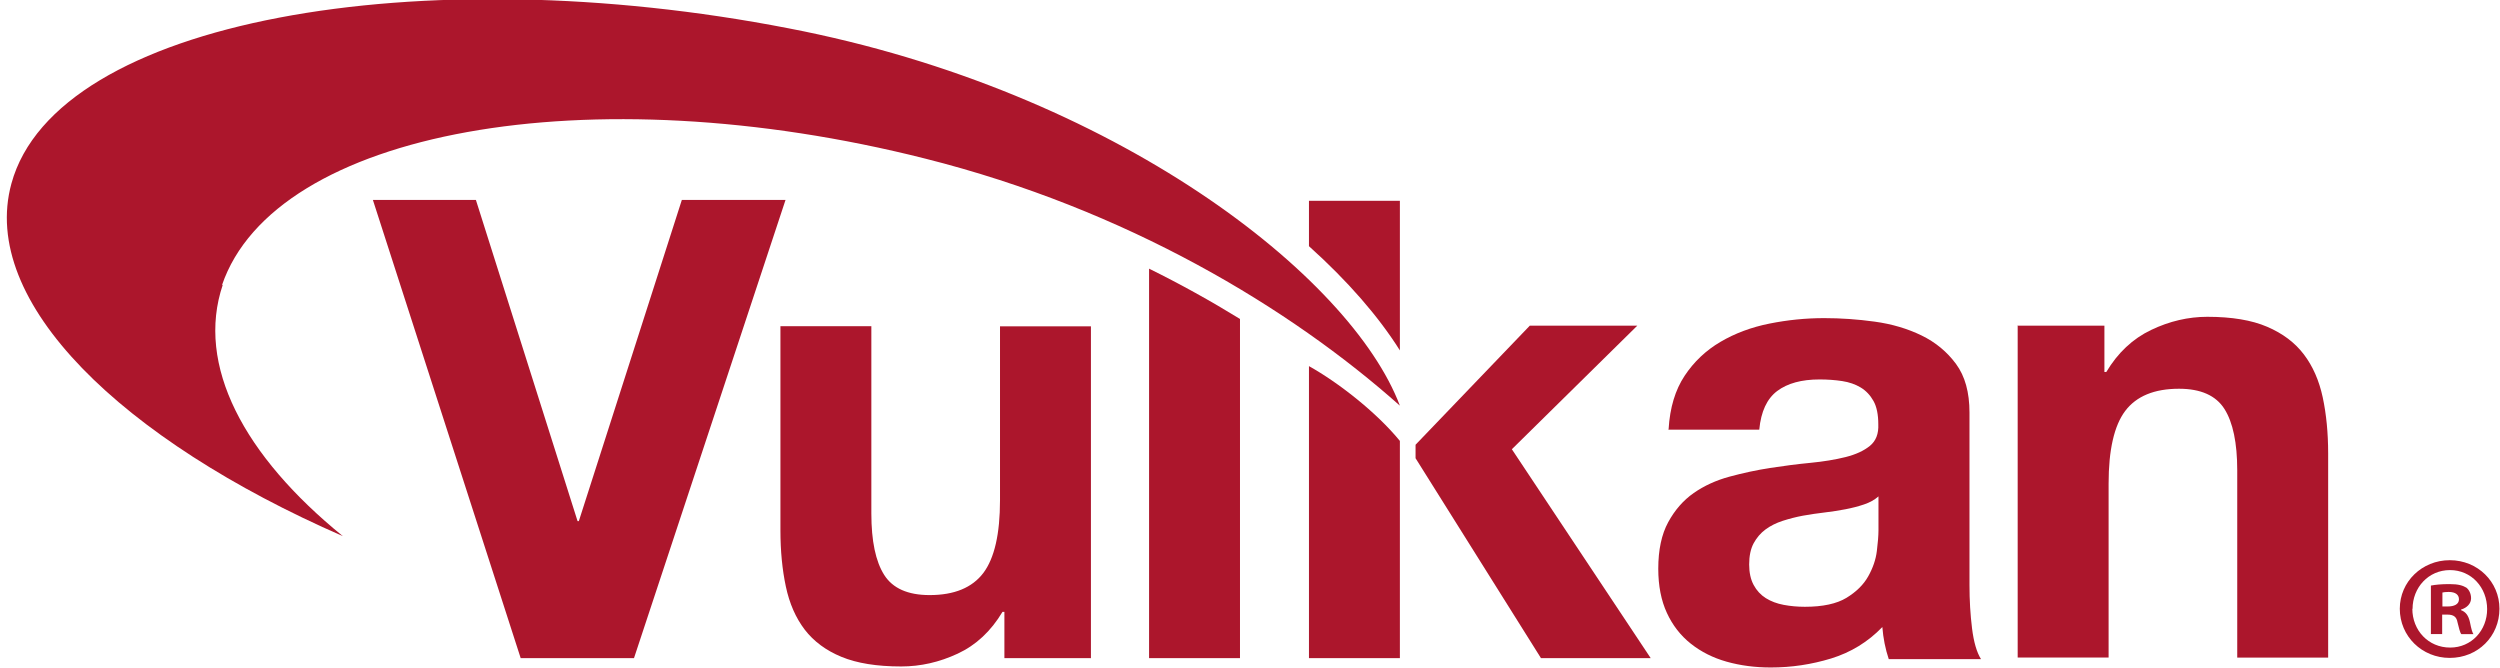
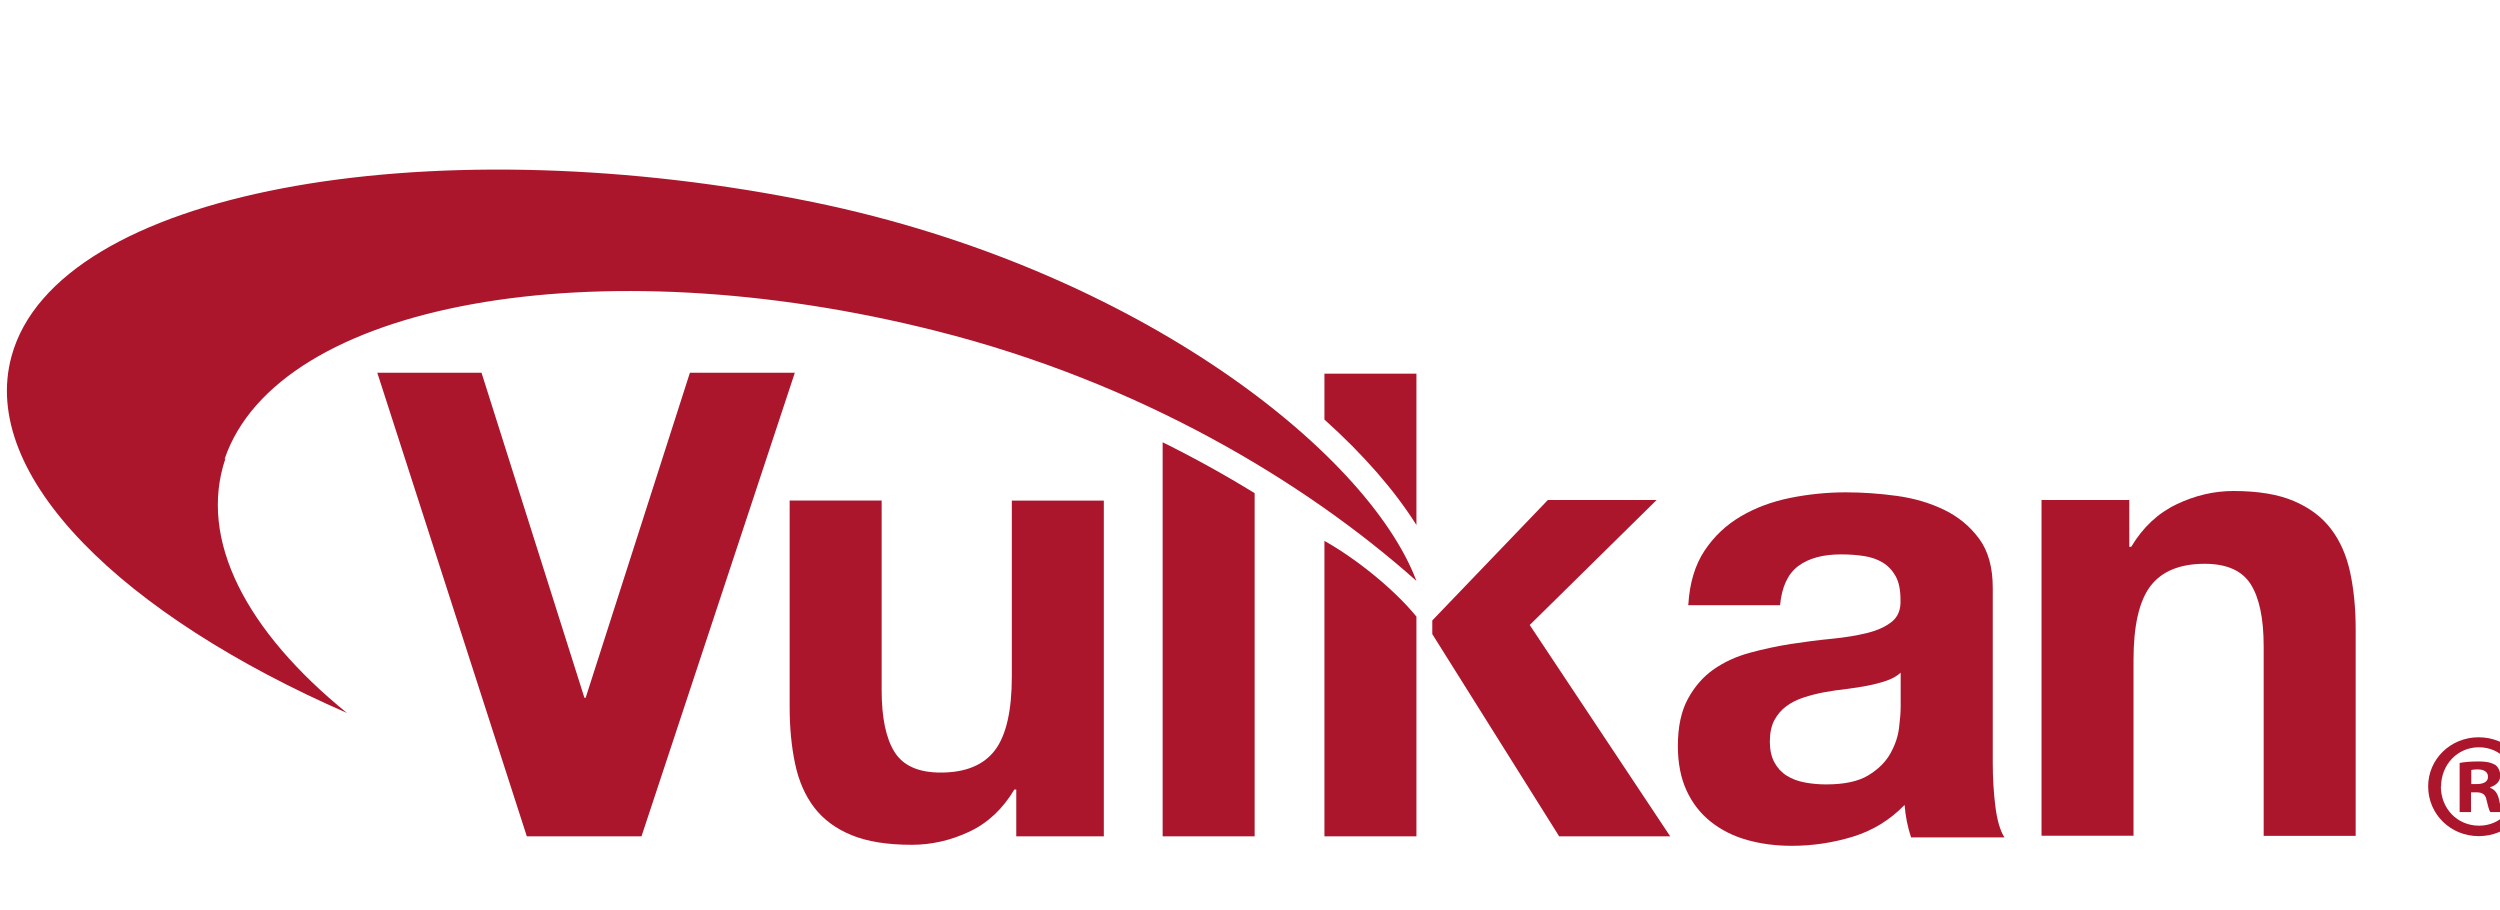
- <svg xmlns="http://www.w3.org/2000/svg" id="vlpa" version="1.1" viewBox="0 0 1113 297">
+ <svg xmlns="http://www.w3.org/2000/svg" id="vlpa" version="1.1" viewBox="0 -75 1100 400">
  <g transform="matrix(.997 0 0 1 -98.6 -92)">
    <path d="m724 385h-40.6v-130c13 7.22 30.1 20.5 40.6 33.3z" fill="#ac162c" />
    <g fill="#ac162c">
      <path d="m382 385h-50.6l-66-204h46l45.4 143h0.57l46-143h46.3z" />
      <path d="m586 385h-38.6v-20.6h-0.85c-5.15 8.58-11.8 14.8-20 18.6-8.19 3.81-16.6 5.71-25.2 5.71-10.9 0-19.8-1.43-26.7-4.28-6.95-2.85-12.4-6.91-16.4-12.1-4.01-5.24-6.82-11.6-8.44-19.2-1.61-7.52-2.42-15.9-2.42-25v-90.9h40.6v83.4c0 12.2 1.91 21.3 5.72 27.3 3.81 6.01 10.6 9 20.3 9 11 0 19-3.28 24-9.86 4.96-6.58 7.43-17.4 7.43-32.4v-77.4h40.6v148z" />
    </g>
    <g fill="#ac162c">
      <polygon points="836 385 787 385 731 296 731 290 782 237 830 237 774 292" />
      <path d="m844 283c0.57-9.52 2.96-17.4 7.15-23.7s9.52-11.3 16-15.1 13.8-6.53 21.9-8.14c8.09-1.62 16.2-2.43 24.4-2.43 7.43 0 15 0.52 22.6 1.57 7.63 1.05 14.6 3.1 20.9 6.15 6.28 3.05 11.4 7.29 15.4 12.7 4 5.43 6 12.6 6 21.6v76.9c0 6.67 0.38 13.1 1.14 19.2 0.76 6.1 2.1 10.7 4.01 13.7h-41.2c-0.76-2.28-1.38-4.62-1.86-7-0.47-2.38-0.81-4.8-1-7.29-6.48 6.68-14.1 11.3-22.9 14-8.76 2.66-17.7 4-26.9 4-7.05 0-13.6-0.86-19.7-2.57-6.1-1.71-11.4-4.38-16-8-4.58-3.62-8.16-8.19-10.7-13.7-2.57-5.52-3.86-12.1-3.86-19.7 0-8.38 1.48-15.3 4.43-20.7 2.96-5.43 6.76-9.76 11.4-13 4.67-3.24 10-5.67 16-7.29s12-2.91 18.1-3.86c6.1-0.94 12.1-1.71 18-2.28s11.1-1.43 15.7-2.57c4.58-1.15 8.19-2.81 10.9-5.01 2.67-2.19 3.91-5.38 3.72-9.57 0-4.38-0.72-7.86-2.15-10.4s-3.33-4.57-5.71-6-5.14-2.38-8.29-2.86-6.52-0.72-10.1-0.72c-8 0-14.3 1.71-18.9 5.15-4.57 3.43-7.24 9.14-8 17.2h-40.6zm93.7 30c-1.72 1.53-3.86 2.71-6.43 3.57-2.57 0.87-5.33 1.58-8.29 2.15-2.95 0.57-6.05 1.05-9.28 1.43-3.24 0.38-6.48 0.85-9.72 1.43-3.05 0.57-6.05 1.34-9 2.28-2.95 0.96-5.53 2.24-7.72 3.86s-3.95 3.67-5.29 6.14c-1.33 2.48-2 5.62-2 9.43 0 3.62 0.67 6.67 2 9.14 1.34 2.48 3.15 4.43 5.43 5.86 2.29 1.43 4.95 2.43 8 3s6.19 0.85 9.43 0.85c8 0 14.2-1.33 18.6-3.99 4.38-2.67 7.63-5.86 9.71-9.58 2.09-3.71 3.39-7.47 3.85-11.3 0.48-3.81 0.71-6.86 0.72-9.14v-15.2z" />
      <path d="m1e3 237h38.6v20.6h0.85c5.14-8.57 11.8-14.8 20-18.7 8.19-3.91 16.6-5.86 25.1-5.86 10.9 0 19.8 1.48 26.7 4.43 6.95 2.96 12.4 7.05 16.4 12.3 4 5.24 6.81 11.6 8.43 19.1 1.62 7.53 2.43 15.9 2.43 25v90.9h-40.6v-83.4c0-12.2-1.91-21.3-5.71-27.3-3.82-6-10.6-9-20.3-9-11 0-19 3.29-24 9.86-4.96 6.56-7.43 17.4-7.43 32.4v77.4h-40.6v-148z" />
    </g>
    <path d="m612 212v173h40.6v-151c-13-7.98-26.6-15.5-40.6-22.4z" fill="#ac162c" />
    <path d="m198 219c23.5-68.9 164-94.2 314-56.4 90 22.6 163 66.5 212 110-21.8-57.6-127-140-273-168-164-31.8-327-3.85-347 69.1-14.5 52.7 49.2 114 148 157-44.2-35.8-65.8-76.1-53.6-112z" fill="#ac162c" />
    <path d="m724 248v-66.6h-40.6v20.2c17.3 15.5 31 31.2 40.6 46.4z" fill="#ac162c" />
    <path d="m1215 363c0 12.3-9.63 21.9-22.2 21.9-12.4 0-22.3-9.63-22.3-21.9 0-12 9.89-21.6 22.3-21.6 12.5 0 22.2 9.63 22.2 21.6zm-38.9 0c0 9.63 7.12 17.3 16.9 17.3 9.49 0 16.5-7.65 16.5-17.1 0-9.63-6.99-17.4-16.6-17.4-9.62 0.01-16.7 7.79-16.7 17.3zm13.3 11.3h-5.01v-21.6c1.98-0.4 4.75-0.66 8.31-0.66 4.09 0 5.93 0.66 7.52 1.58 1.19 0.92 2.11 2.64 2.11 4.75 0 2.37-1.85 4.22-4.48 5.01v0.26c2.11 0.79 3.3 2.37 3.96 5.27 0.66 3.3 1.05 4.62 1.58 5.41h-5.41c-0.66-0.79-1.05-2.77-1.71-5.27-0.4-2.37-1.71-3.43-4.48-3.43h-2.37v8.71zm0.14-12.3h2.37c2.77 0 5.01-0.92 5.01-3.17 0-1.98-1.45-3.3-4.62-3.3-1.32 0-2.24 0.13-2.77 0.26v6.21z" fill="#ac162c" />
  </g>
</svg>
